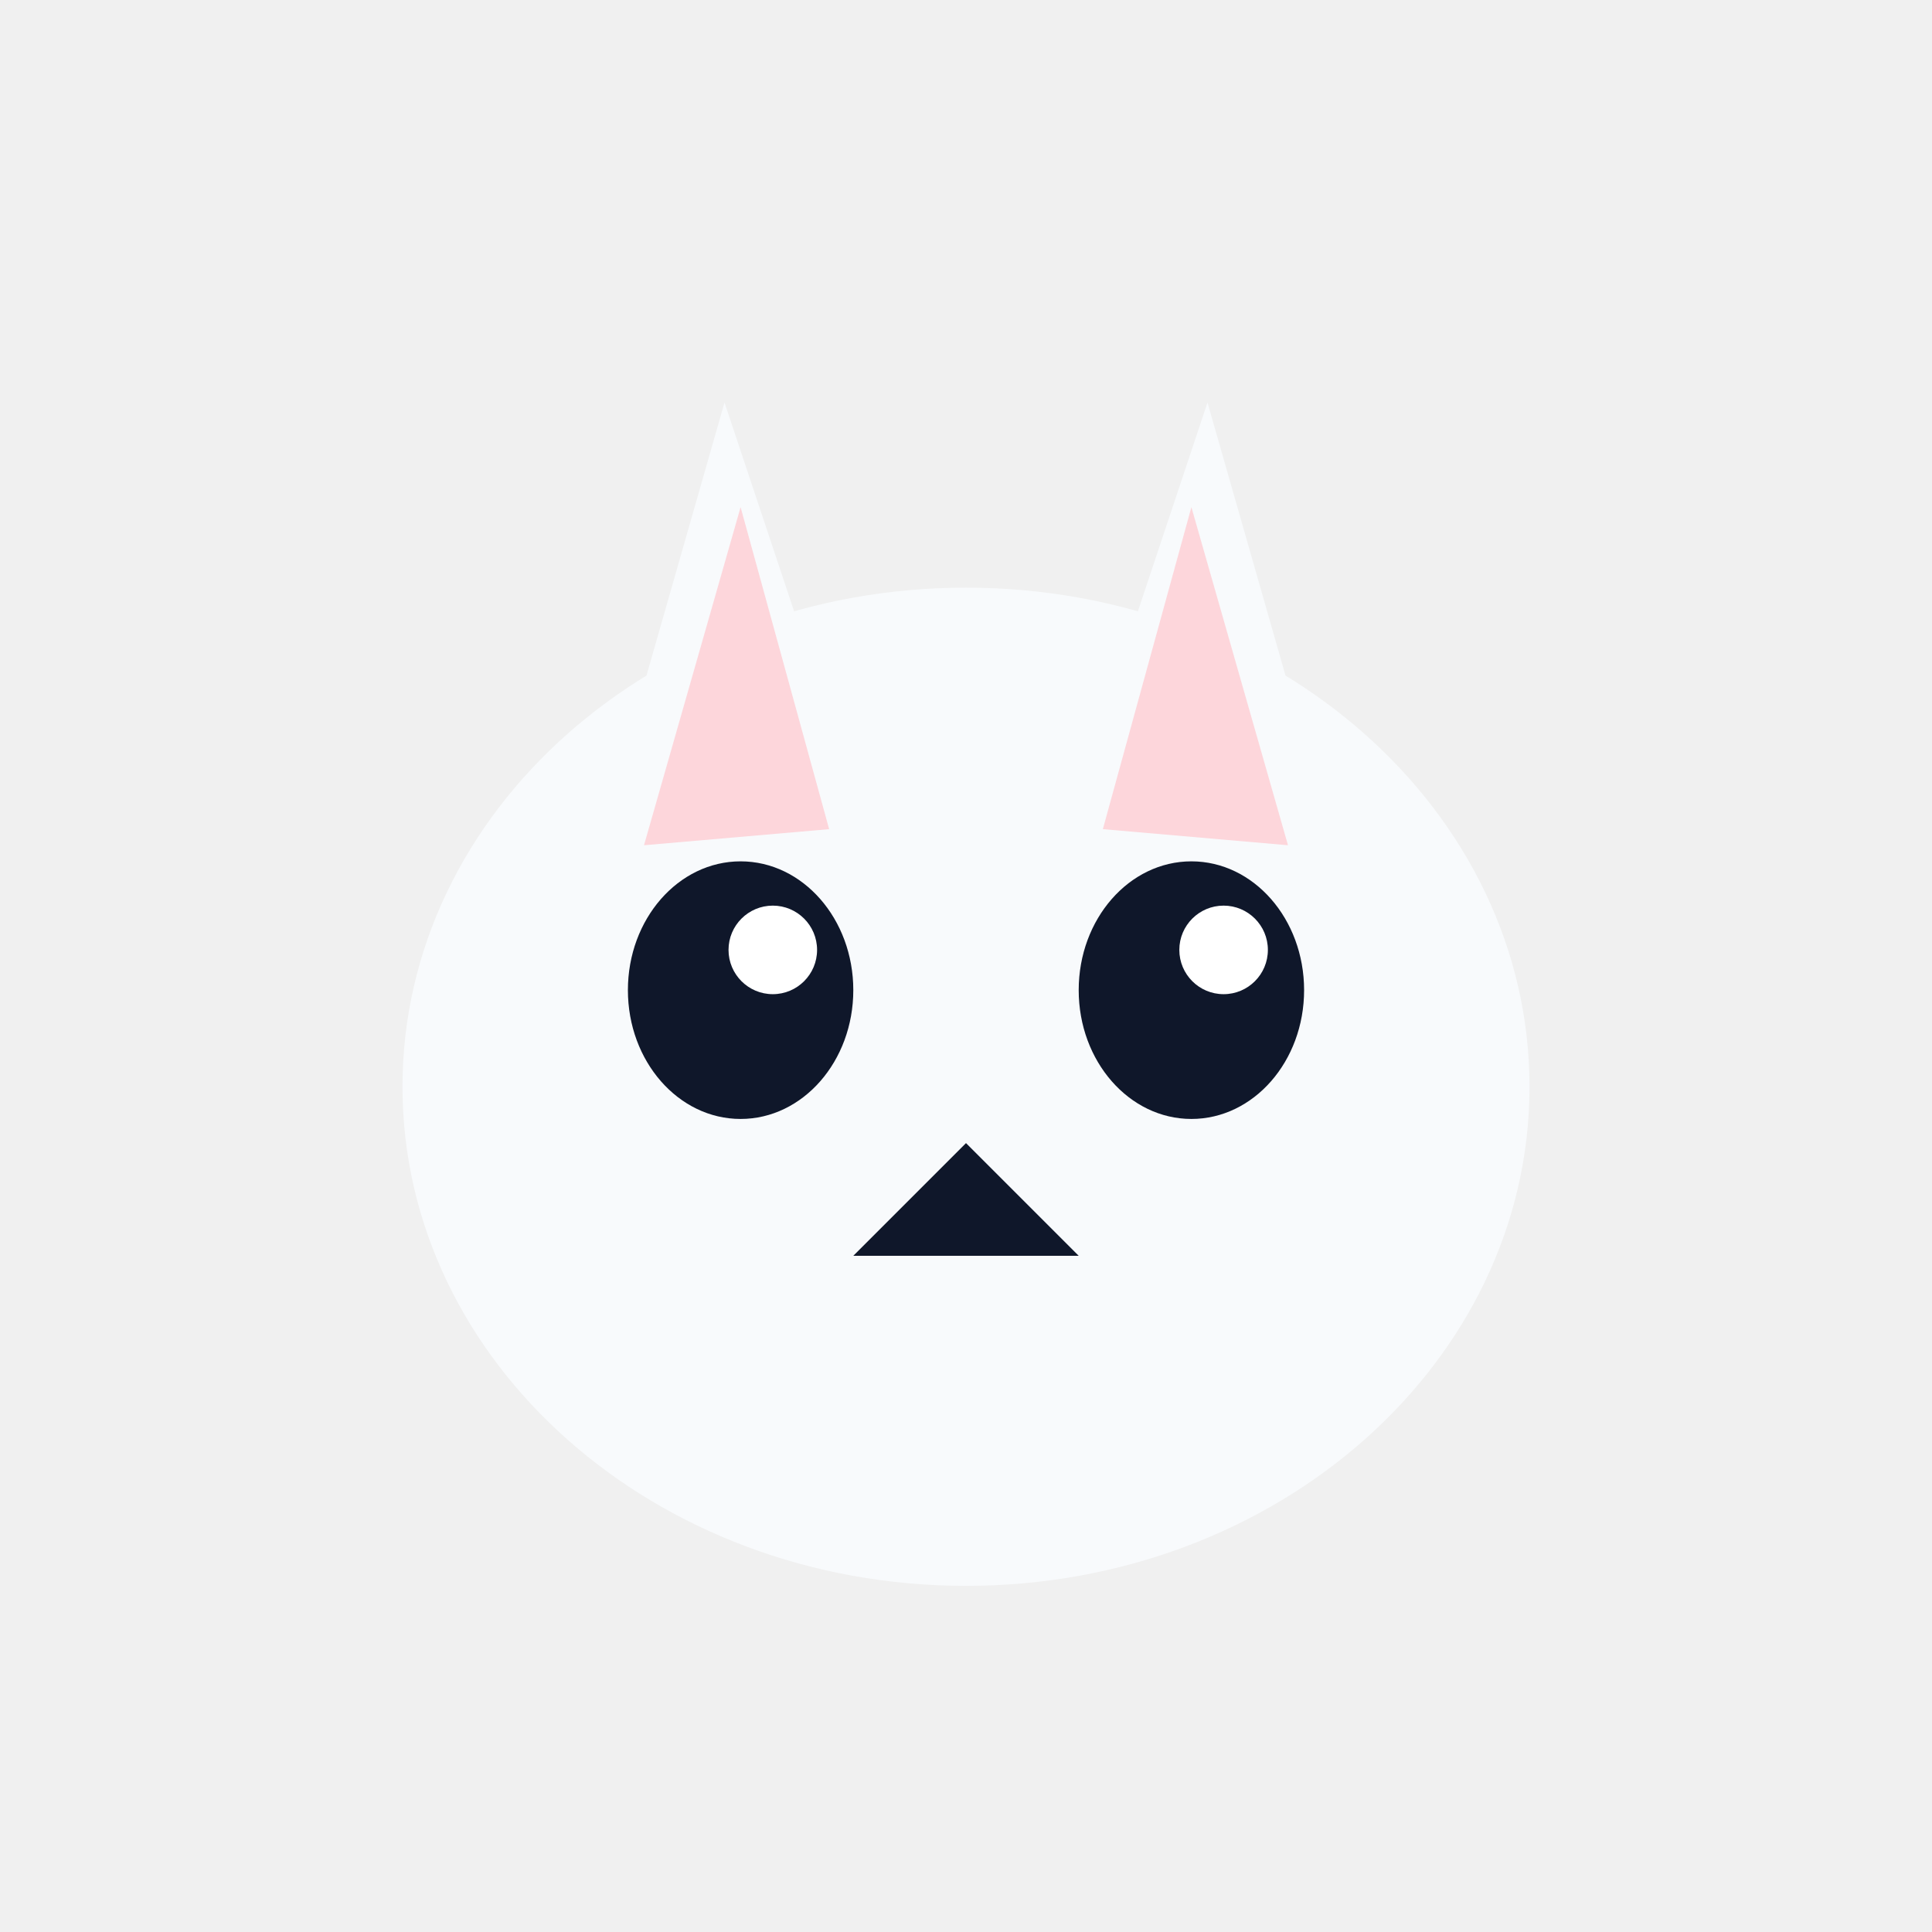
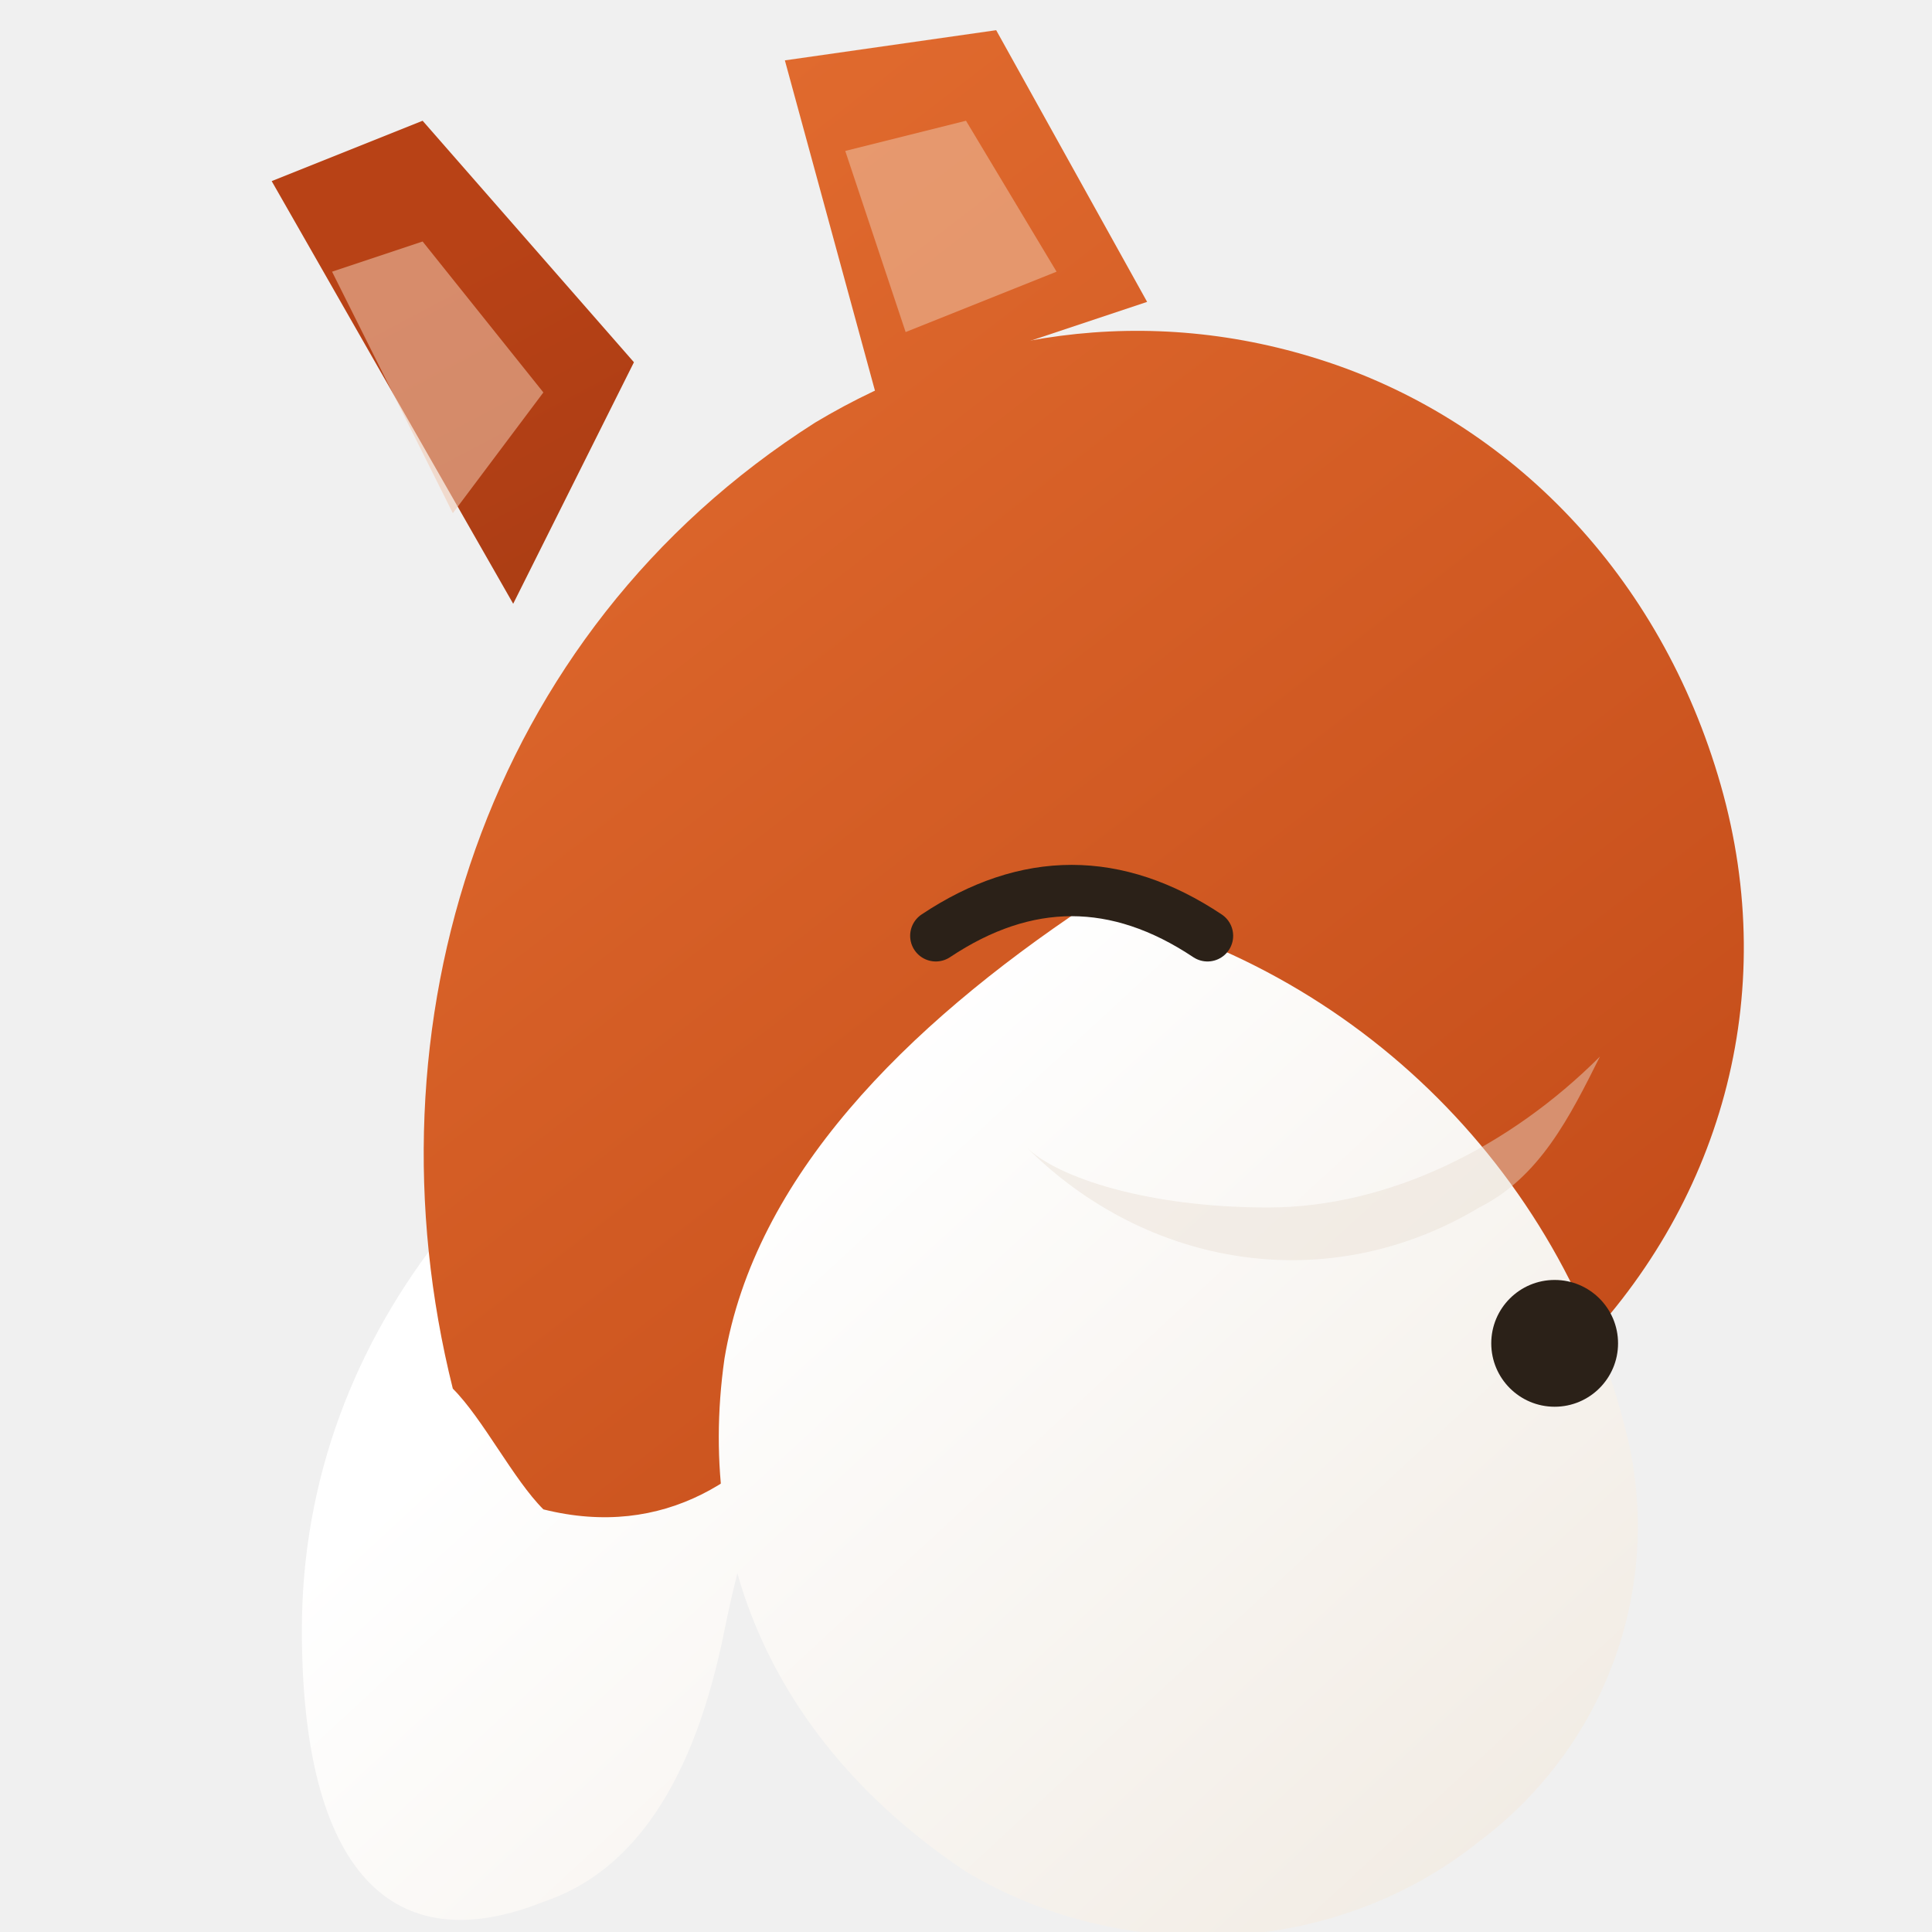
- <svg xmlns="http://www.w3.org/2000/svg" viewBox="0 0 24 24">
-   <ellipse cx="12" cy="13.5" rx="7" ry="6.2" fill="#f8fafc" />
-   <path fill="#f8fafc" d="M7 12 L9 5 L11 11Z" />
-   <path fill="#f8fafc" d="M17 12 L15 5 L13 11Z" />
-   <path fill="#fecdd3" opacity="0.8" d="M8 10.5 L9.2 6.3 L10.3 10.3Z" />
-   <path fill="#fecdd3" opacity="0.8" d="M16 10.5 L14.8 6.3 L13.7 10.3Z" />
-   <ellipse cx="9.2" cy="12.3" rx="1.4" ry="1.6" fill="#0f172a" />
-   <ellipse cx="14.8" cy="12.3" rx="1.4" ry="1.6" fill="#0f172a" />
-   <circle cx="9.6" cy="11.8" r="0.55" fill="#fff" />
-   <circle cx="15.2" cy="11.8" r="0.55" fill="#fff" />
-   <path fill="#0f172a" d="M12 14.2 L10.6 15.6 L13.4 15.6 Z" />
+ <svg xmlns="http://www.w3.org/2000/svg" viewBox="0 0 64 64" role="img" aria-label="Reineke">
+   <defs>
+     <linearGradient id="rk-fur" x1="18" y1="8" x2="52" y2="52" gradientUnits="userSpaceOnUse">
+       <stop offset="0" stop-color="#E06A2E" />
+       <stop offset="1" stop-color="#C24A18" />
+     </linearGradient>
+     <linearGradient id="rk-fur-deep" x1="12" y1="10" x2="30" y2="44" gradientUnits="userSpaceOnUse">
+       <stop offset="0" stop-color="#B84216" />
+       <stop offset="1" stop-color="#8F3210" />
+     </linearGradient>
+     <linearGradient id="rk-muzzle" x1="34" y1="30" x2="58" y2="56" gradientUnits="userSpaceOnUse">
+       <stop offset="0" stop-color="#FFFFFF" />
+       <stop offset="1" stop-color="#F1EBE3" />
+     </linearGradient>
+   </defs>
+   <path fill="url(#rk-muzzle)" d="M10 54c0-10 7-18 17-22 3-1 7-2 11-2 1 0 2 0 3 0-9 5-15 14-17 24-1 5-3 8-6 9-5 2-8-1-8-9z" />
+   <path fill="url(#rk-fur)" d="M15 46c-3-12 1-25 12-32 5-3 11-4 17-2 6 2 11 7 13 14 2 7 0 14-5 19-4 4-9 6-14 6-4 0-8-2-11-5-2 3-5 5-9 4-1-1-2-3-3-4z" />
+   <path fill="url(#rk-fur-deep)" d="M17 20 9 6l5-2 7 8z" />
+   <path fill="#F0C9B0" opacity="0.55" d="M15 17 11 9l3-1 4 5z" />
+   <path fill="url(#rk-fur)" d="M29 13 26 2l7-1 5 9z" />
+   <path fill="#F0C9B0" opacity="0.5" d="M30 11 28 5l4-1 3 5z" />
+   <path fill="url(#rk-muzzle)" d="M36 30c9 2 16 9 18 18 1 5-1 10-5 13-5 4-12 4-17 1-6-4-9-10-8-17 1-6 6-11 12-15z" />
+   <path fill="#E8DDD2" opacity="0.45" d="M34 38c4 4 10 5 15 2 2-1 3-3 4-5-3 3-7 5-11 5-4 0-7-1-8-2z" />
+   <path stroke="#2B2118" stroke-width="1.7" stroke-linecap="round" fill="none" d="M31 31c3-2 6-2 9 0" />
+   <circle cx="51.5" cy="44.5" r="2.1" fill="#2B2118" />
</svg>
